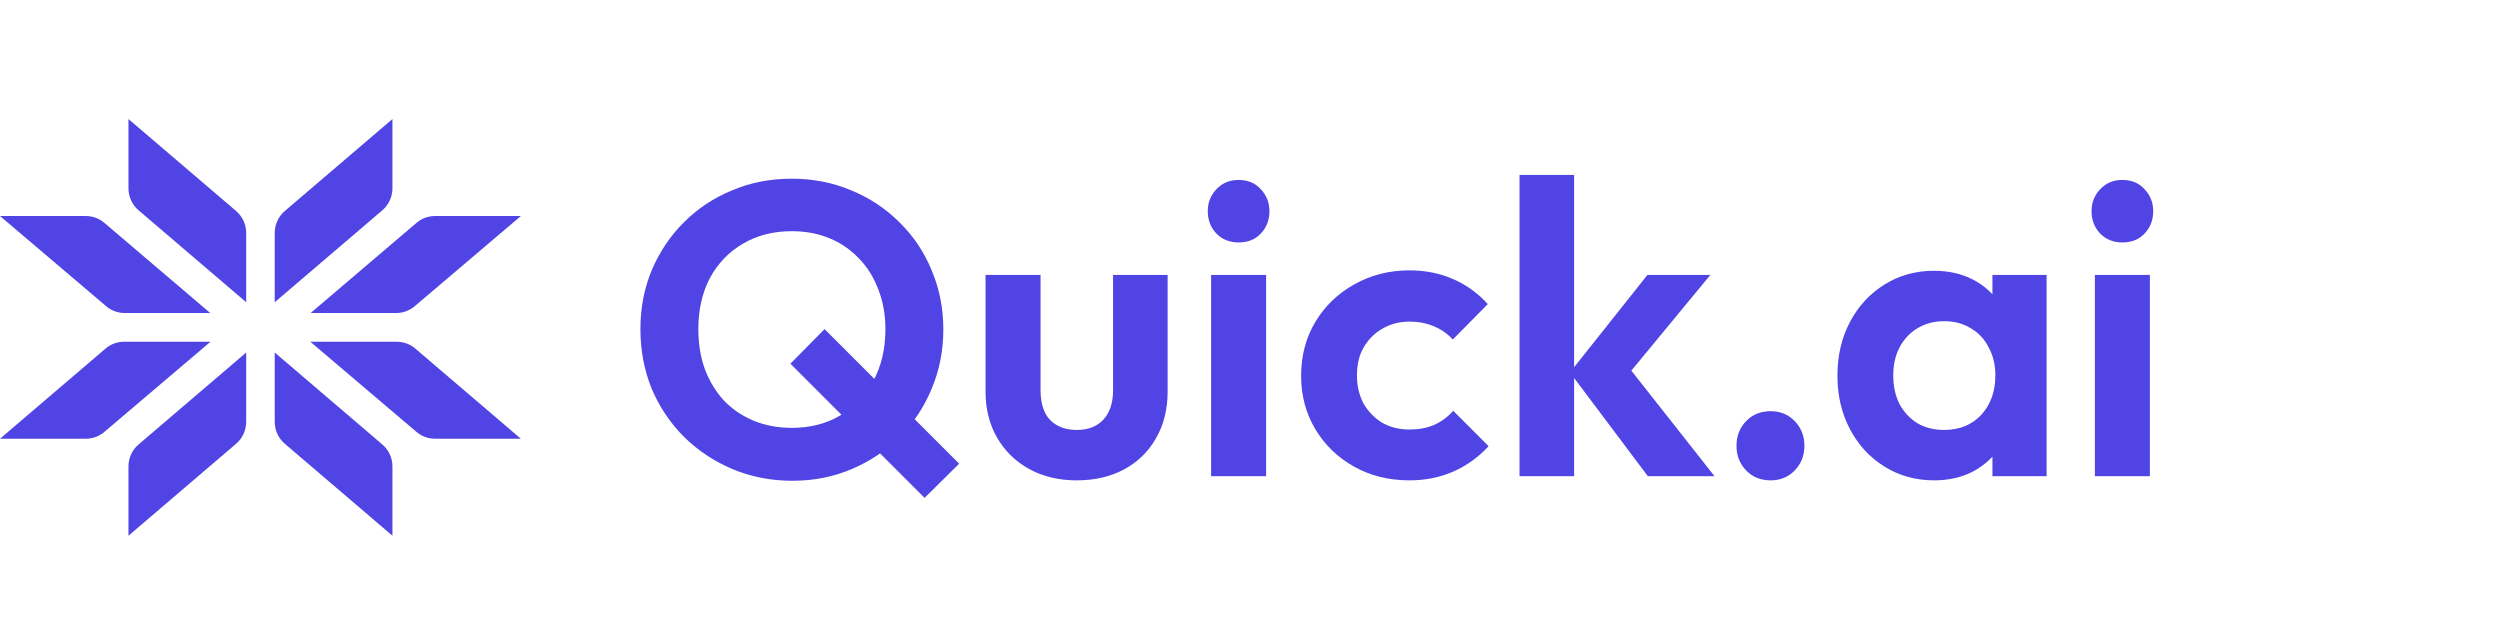
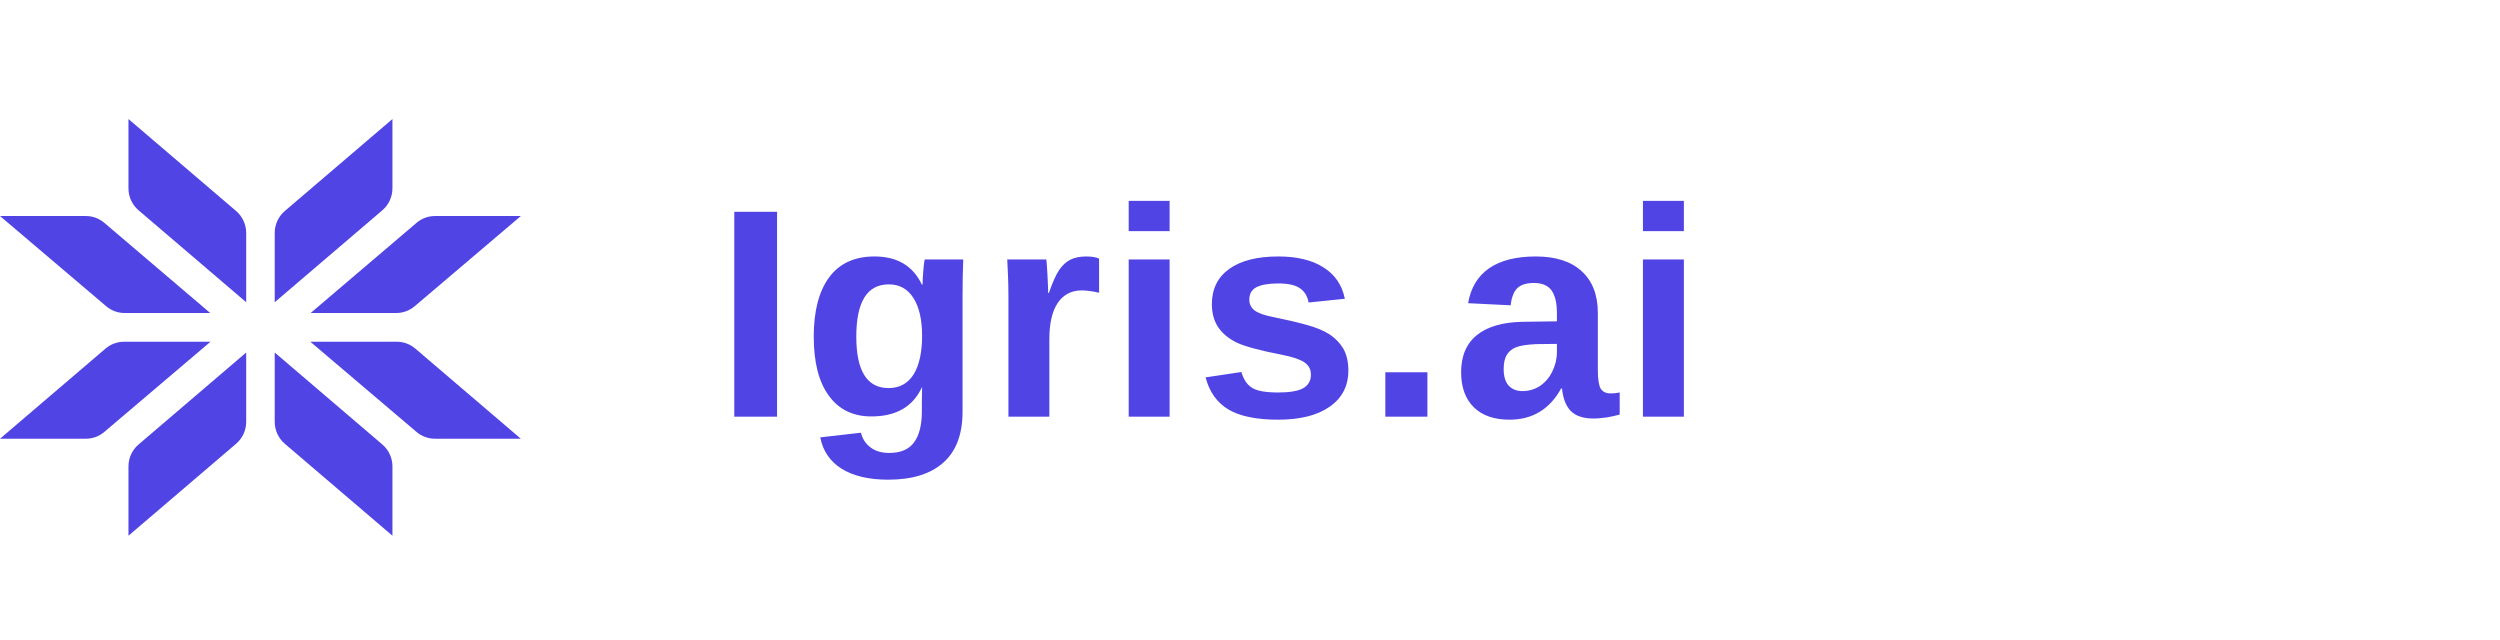
<svg xmlns="http://www.w3.org/2000/svg" width="168" height="43" viewBox="0 0 168 43" fill="none">
-   <path d="M53.256 32.308C51.819 32.308 50.475 32.047 49.224 31.524C47.992 31.001 46.909 30.283 45.976 29.368C45.043 28.435 44.315 27.352 43.792 26.12C43.288 24.869 43.036 23.535 43.036 22.116C43.036 20.697 43.288 19.381 43.792 18.168C44.315 16.936 45.033 15.863 45.948 14.948C46.881 14.015 47.964 13.296 49.196 12.792C50.428 12.269 51.763 12.008 53.2 12.008C54.637 12.008 55.972 12.269 57.204 12.792C58.436 13.296 59.519 14.015 60.452 14.948C61.385 15.863 62.104 16.936 62.608 18.168C63.131 19.4 63.392 20.725 63.392 22.144C63.392 23.563 63.131 24.888 62.608 26.12C62.104 27.352 61.385 28.435 60.452 29.368C59.537 30.283 58.464 31.001 57.232 31.524C56 32.047 54.675 32.308 53.256 32.308ZM62.132 33.456L53.116 24.44L55.412 22.116L64.456 31.16L62.132 33.456ZM53.2 28.752C54.451 28.752 55.543 28.472 56.476 27.912C57.428 27.352 58.165 26.577 58.688 25.588C59.229 24.599 59.5 23.441 59.5 22.116C59.5 21.145 59.341 20.259 59.024 19.456C58.725 18.653 58.296 17.963 57.736 17.384C57.176 16.787 56.513 16.329 55.748 16.012C54.983 15.695 54.133 15.536 53.2 15.536C51.968 15.536 50.876 15.816 49.924 16.376C48.991 16.917 48.253 17.683 47.712 18.672C47.189 19.661 46.928 20.809 46.928 22.116C46.928 23.105 47.077 24.011 47.376 24.832C47.693 25.653 48.123 26.353 48.664 26.932C49.224 27.511 49.887 27.959 50.652 28.276C51.436 28.593 52.285 28.752 53.2 28.752ZM72.361 32.28C71.166 32.28 70.102 32.028 69.169 31.524C68.254 31.02 67.535 30.32 67.013 29.424C66.49 28.528 66.229 27.492 66.229 26.316V18.476H69.925V26.232C69.925 26.792 70.018 27.277 70.205 27.688C70.391 28.08 70.671 28.379 71.045 28.584C71.418 28.789 71.857 28.892 72.361 28.892C73.126 28.892 73.723 28.659 74.153 28.192C74.582 27.725 74.797 27.072 74.797 26.232V18.476H78.465V26.316C78.465 27.511 78.203 28.556 77.681 29.452C77.177 30.348 76.458 31.048 75.525 31.552C74.61 32.037 73.555 32.28 72.361 32.28ZM81.386 32V18.476H85.082V32H81.386ZM83.234 16.292C82.636 16.292 82.142 16.096 81.75 15.704C81.358 15.293 81.162 14.789 81.162 14.192C81.162 13.613 81.358 13.119 81.75 12.708C82.142 12.297 82.636 12.092 83.234 12.092C83.85 12.092 84.344 12.297 84.718 12.708C85.11 13.119 85.306 13.613 85.306 14.192C85.306 14.789 85.11 15.293 84.718 15.704C84.344 16.096 83.85 16.292 83.234 16.292ZM94.715 32.28C93.334 32.28 92.092 31.972 90.991 31.356C89.89 30.74 89.022 29.9 88.387 28.836C87.752 27.772 87.435 26.577 87.435 25.252C87.435 23.908 87.752 22.704 88.387 21.64C89.022 20.576 89.89 19.736 90.991 19.12C92.111 18.485 93.352 18.168 94.715 18.168C95.779 18.168 96.759 18.364 97.655 18.756C98.551 19.148 99.326 19.708 99.979 20.436L97.627 22.816C97.272 22.424 96.843 22.125 96.339 21.92C95.854 21.715 95.312 21.612 94.715 21.612C94.043 21.612 93.436 21.771 92.895 22.088C92.372 22.387 91.952 22.807 91.635 23.348C91.336 23.871 91.187 24.496 91.187 25.224C91.187 25.933 91.336 26.568 91.635 27.128C91.952 27.669 92.372 28.099 92.895 28.416C93.436 28.715 94.043 28.864 94.715 28.864C95.331 28.864 95.882 28.761 96.367 28.556C96.871 28.332 97.3 28.015 97.655 27.604L100.035 29.984C99.344 30.731 98.551 31.3 97.655 31.692C96.759 32.084 95.779 32.28 94.715 32.28ZM110.736 32L105.5 25.028L110.708 18.476H114.936L108.832 25.868L108.972 24.076L115.216 32H110.736ZM102.112 32V11.756H105.78V32H102.112ZM118.988 32.28C118.316 32.28 117.765 32.056 117.336 31.608C116.906 31.16 116.692 30.609 116.692 29.956C116.692 29.303 116.906 28.752 117.336 28.304C117.765 27.856 118.316 27.632 118.988 27.632C119.641 27.632 120.182 27.856 120.612 28.304C121.041 28.752 121.256 29.303 121.256 29.956C121.256 30.609 121.041 31.16 120.612 31.608C120.182 32.056 119.641 32.28 118.988 32.28ZM129.971 32.28C128.739 32.28 127.629 31.972 126.639 31.356C125.65 30.74 124.875 29.9 124.315 28.836C123.755 27.772 123.475 26.577 123.475 25.252C123.475 23.908 123.755 22.704 124.315 21.64C124.875 20.576 125.65 19.736 126.639 19.12C127.629 18.504 128.739 18.196 129.971 18.196C130.942 18.196 131.81 18.392 132.575 18.784C133.341 19.176 133.947 19.727 134.395 20.436C134.862 21.127 135.114 21.911 135.151 22.788V27.66C135.114 28.556 134.862 29.349 134.395 30.04C133.947 30.731 133.341 31.281 132.575 31.692C131.81 32.084 130.942 32.28 129.971 32.28ZM130.643 28.892C131.67 28.892 132.501 28.556 133.135 27.884C133.77 27.193 134.087 26.307 134.087 25.224C134.087 24.515 133.938 23.889 133.639 23.348C133.359 22.788 132.958 22.359 132.435 22.06C131.931 21.743 131.334 21.584 130.643 21.584C129.971 21.584 129.374 21.743 128.851 22.06C128.347 22.359 127.946 22.788 127.647 23.348C127.367 23.889 127.227 24.515 127.227 25.224C127.227 25.952 127.367 26.596 127.647 27.156C127.946 27.697 128.347 28.127 128.851 28.444C129.374 28.743 129.971 28.892 130.643 28.892ZM133.891 32V28.36L134.479 25.056L133.891 21.808V18.476H137.531V32H133.891ZM140.776 32V18.476H144.472V32H140.776ZM142.624 16.292C142.027 16.292 141.532 16.096 141.14 15.704C140.748 15.293 140.552 14.789 140.552 14.192C140.552 13.613 140.748 13.119 141.14 12.708C141.532 12.297 142.027 12.092 142.624 12.092C143.24 12.092 143.735 12.297 144.108 12.708C144.5 13.119 144.696 13.613 144.696 14.192C144.696 14.789 144.5 15.293 144.108 15.704C143.735 16.096 143.24 16.292 142.624 16.292Z" fill="#5044E5" />
  <path d="M8.633 8L15.867 14.18C16.296 14.547 16.544 15.086 16.544 15.653V20.31L9.31 14.13C8.88 13.763 8.633 13.225 8.633 12.658V8Z" fill="#5044E5" />
  <path d="M8.633 36L15.867 29.82C16.296 29.453 16.544 28.914 16.544 28.347V23.689L9.31 29.87C8.88 30.237 8.633 30.775 8.633 31.342V36Z" fill="#5044E5" />
  <path d="M0 14.517L7.136 20.579C7.482 20.873 7.92 21.034 8.372 21.034H14.127L7.009 14.973C6.663 14.678 6.224 14.517 5.77 14.517H0Z" fill="#5044E5" />
  <path d="M0 29.482L7.092 23.424C7.438 23.127 7.878 22.965 8.332 22.965H14.144L7.008 29.027C6.662 29.321 6.224 29.482 5.772 29.482H0Z" fill="#5044E5" />
  <path d="M26.372 8L19.138 14.18C18.709 14.547 18.461 15.086 18.461 15.653V20.31L25.695 14.13C26.124 13.763 26.372 13.225 26.372 12.658V8Z" fill="#5044E5" />
  <path d="M26.372 36L19.138 29.82C18.709 29.453 18.461 28.914 18.461 28.347V23.689L25.695 29.87C26.124 30.237 26.372 30.775 26.372 31.342V36Z" fill="#5044E5" />
  <path d="M35.002 14.517L27.866 20.579C27.52 20.873 27.082 21.034 26.63 21.034H20.875L27.993 14.973C28.339 14.678 28.778 14.517 29.231 14.517H35.002Z" fill="#5044E5" />
  <path d="M34.999 29.482L27.908 23.424C27.561 23.127 27.121 22.965 26.667 22.965H20.855L27.991 29.027C28.337 29.321 28.775 29.482 29.228 29.482H34.999Z" fill="#5044E5" />
+   <text x="48" y="28" fill="#5044E5" font-family="Poppins, Montserrat, Arial, sans-serif" font-size="20" font-weight="600" letter-spacing="0.3">
+     Igris.ai
+   </text>
</svg>
